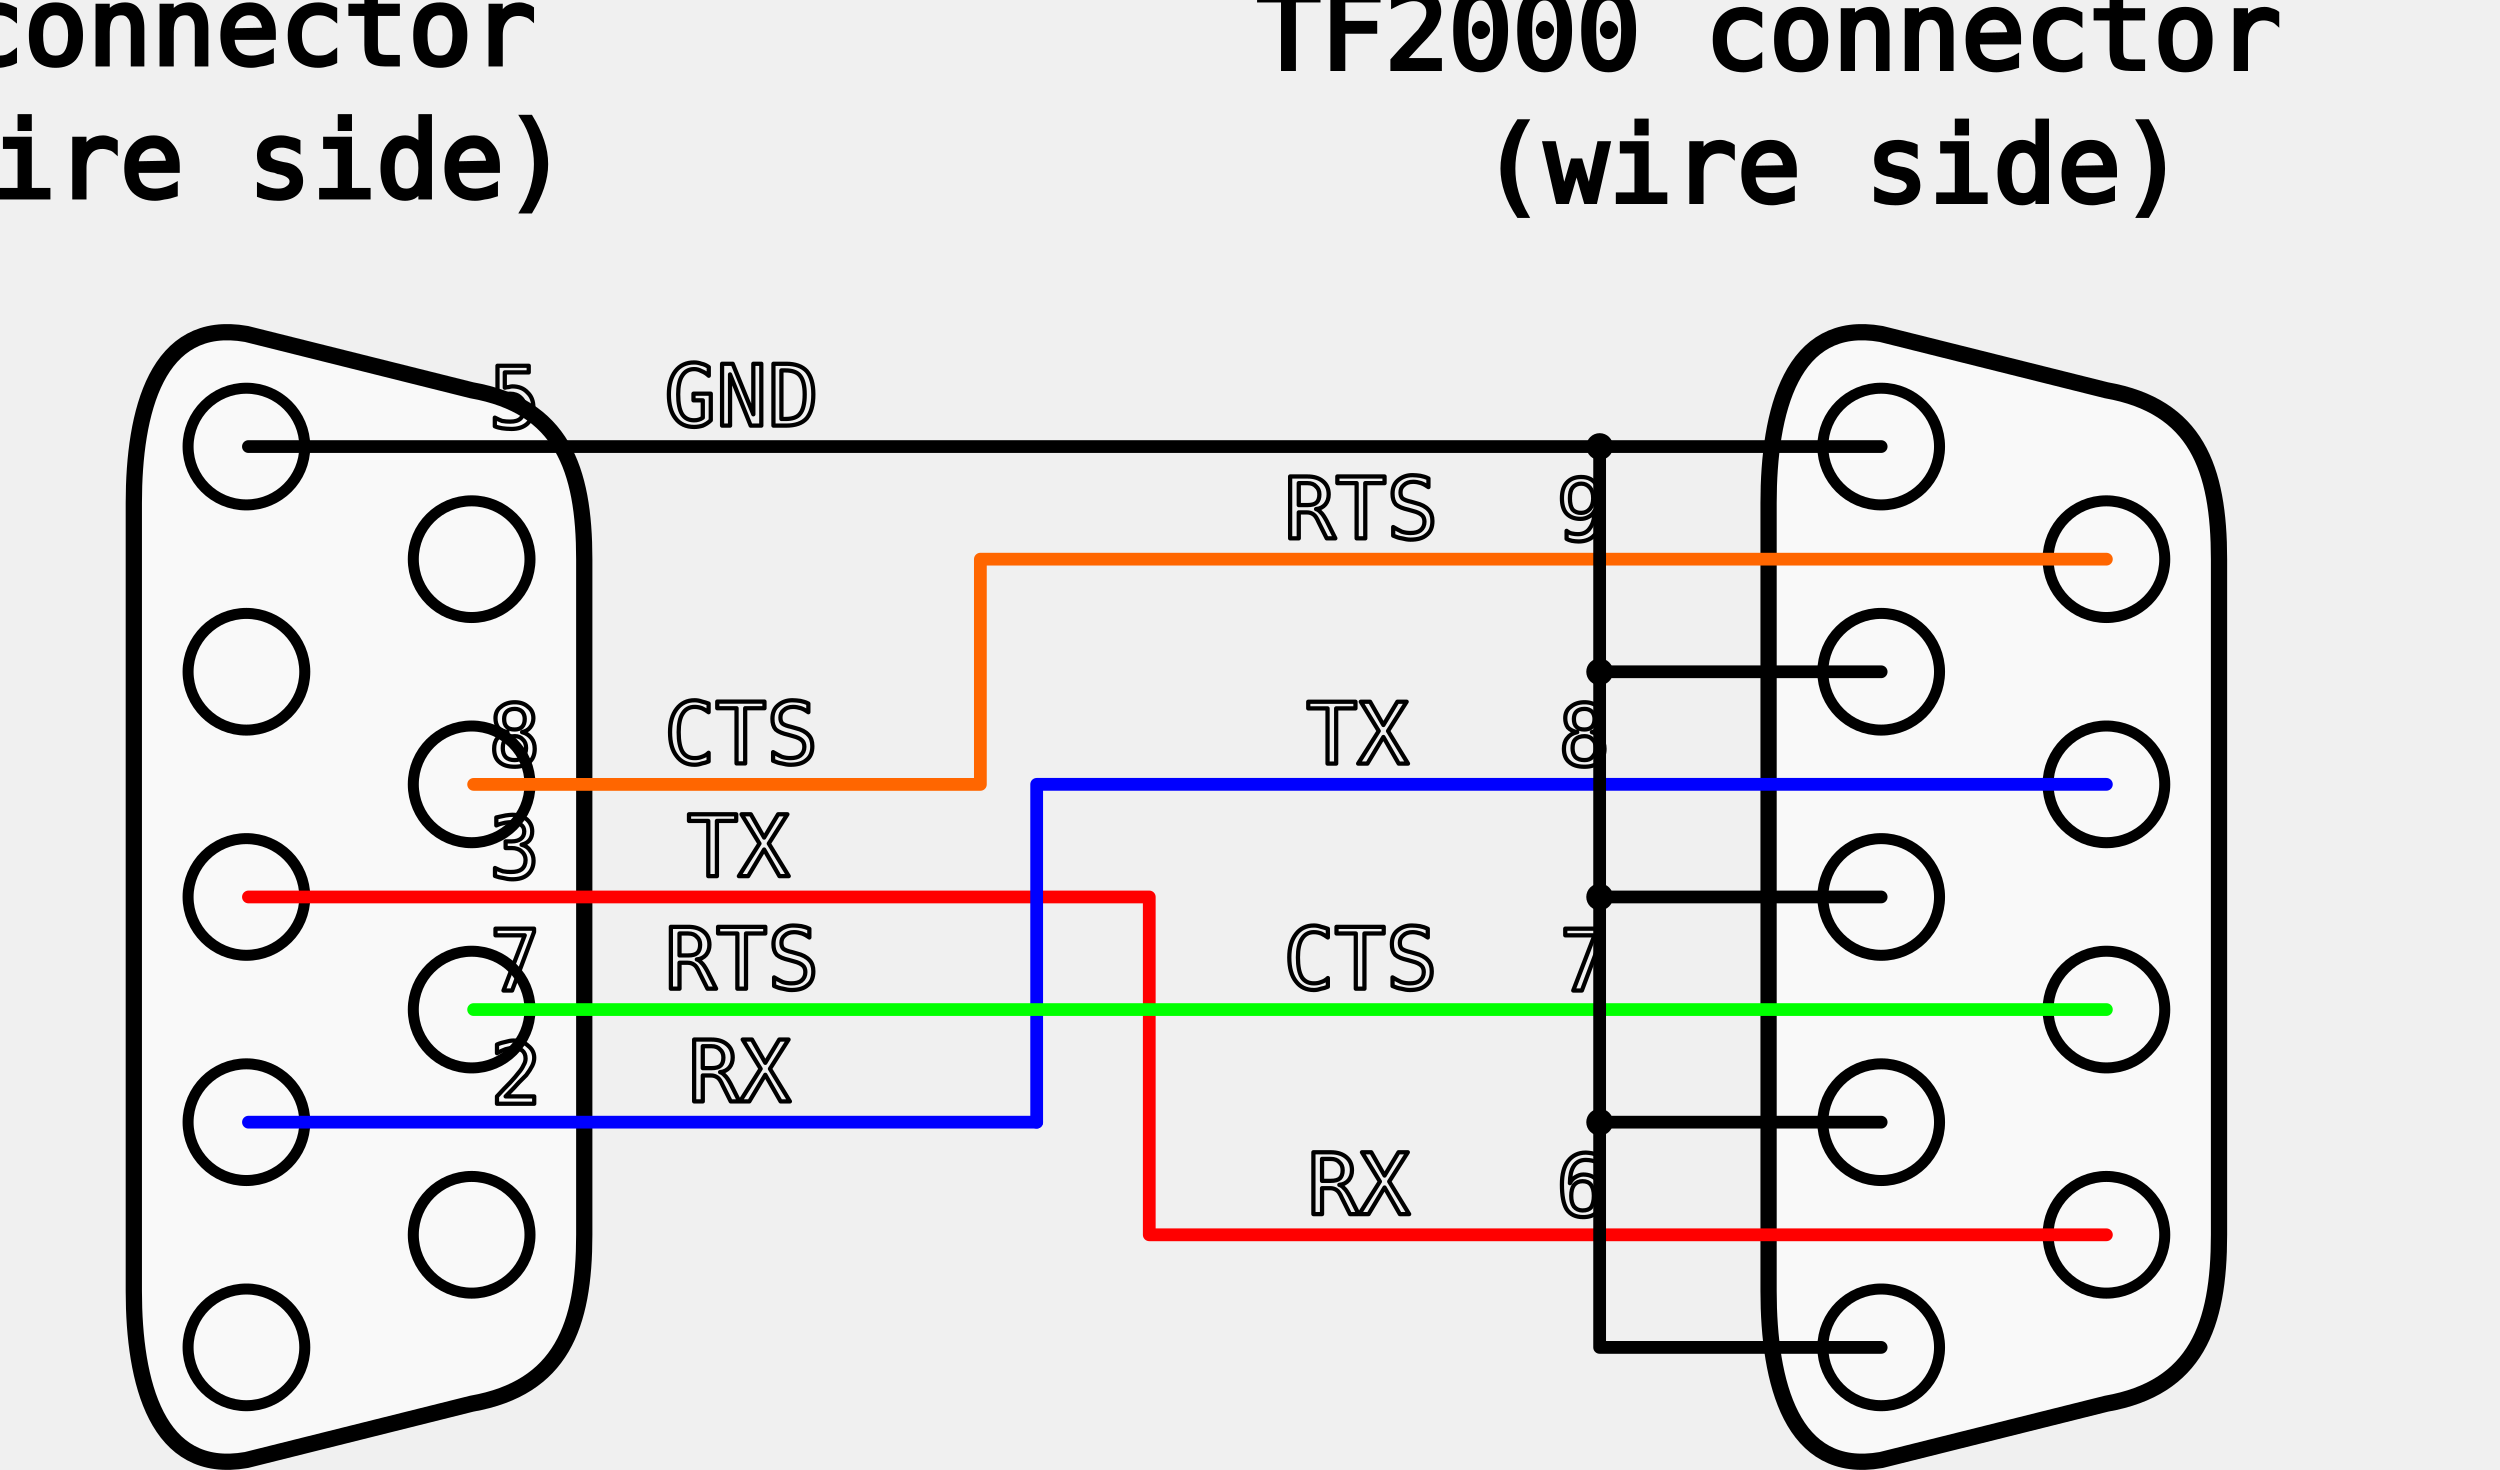
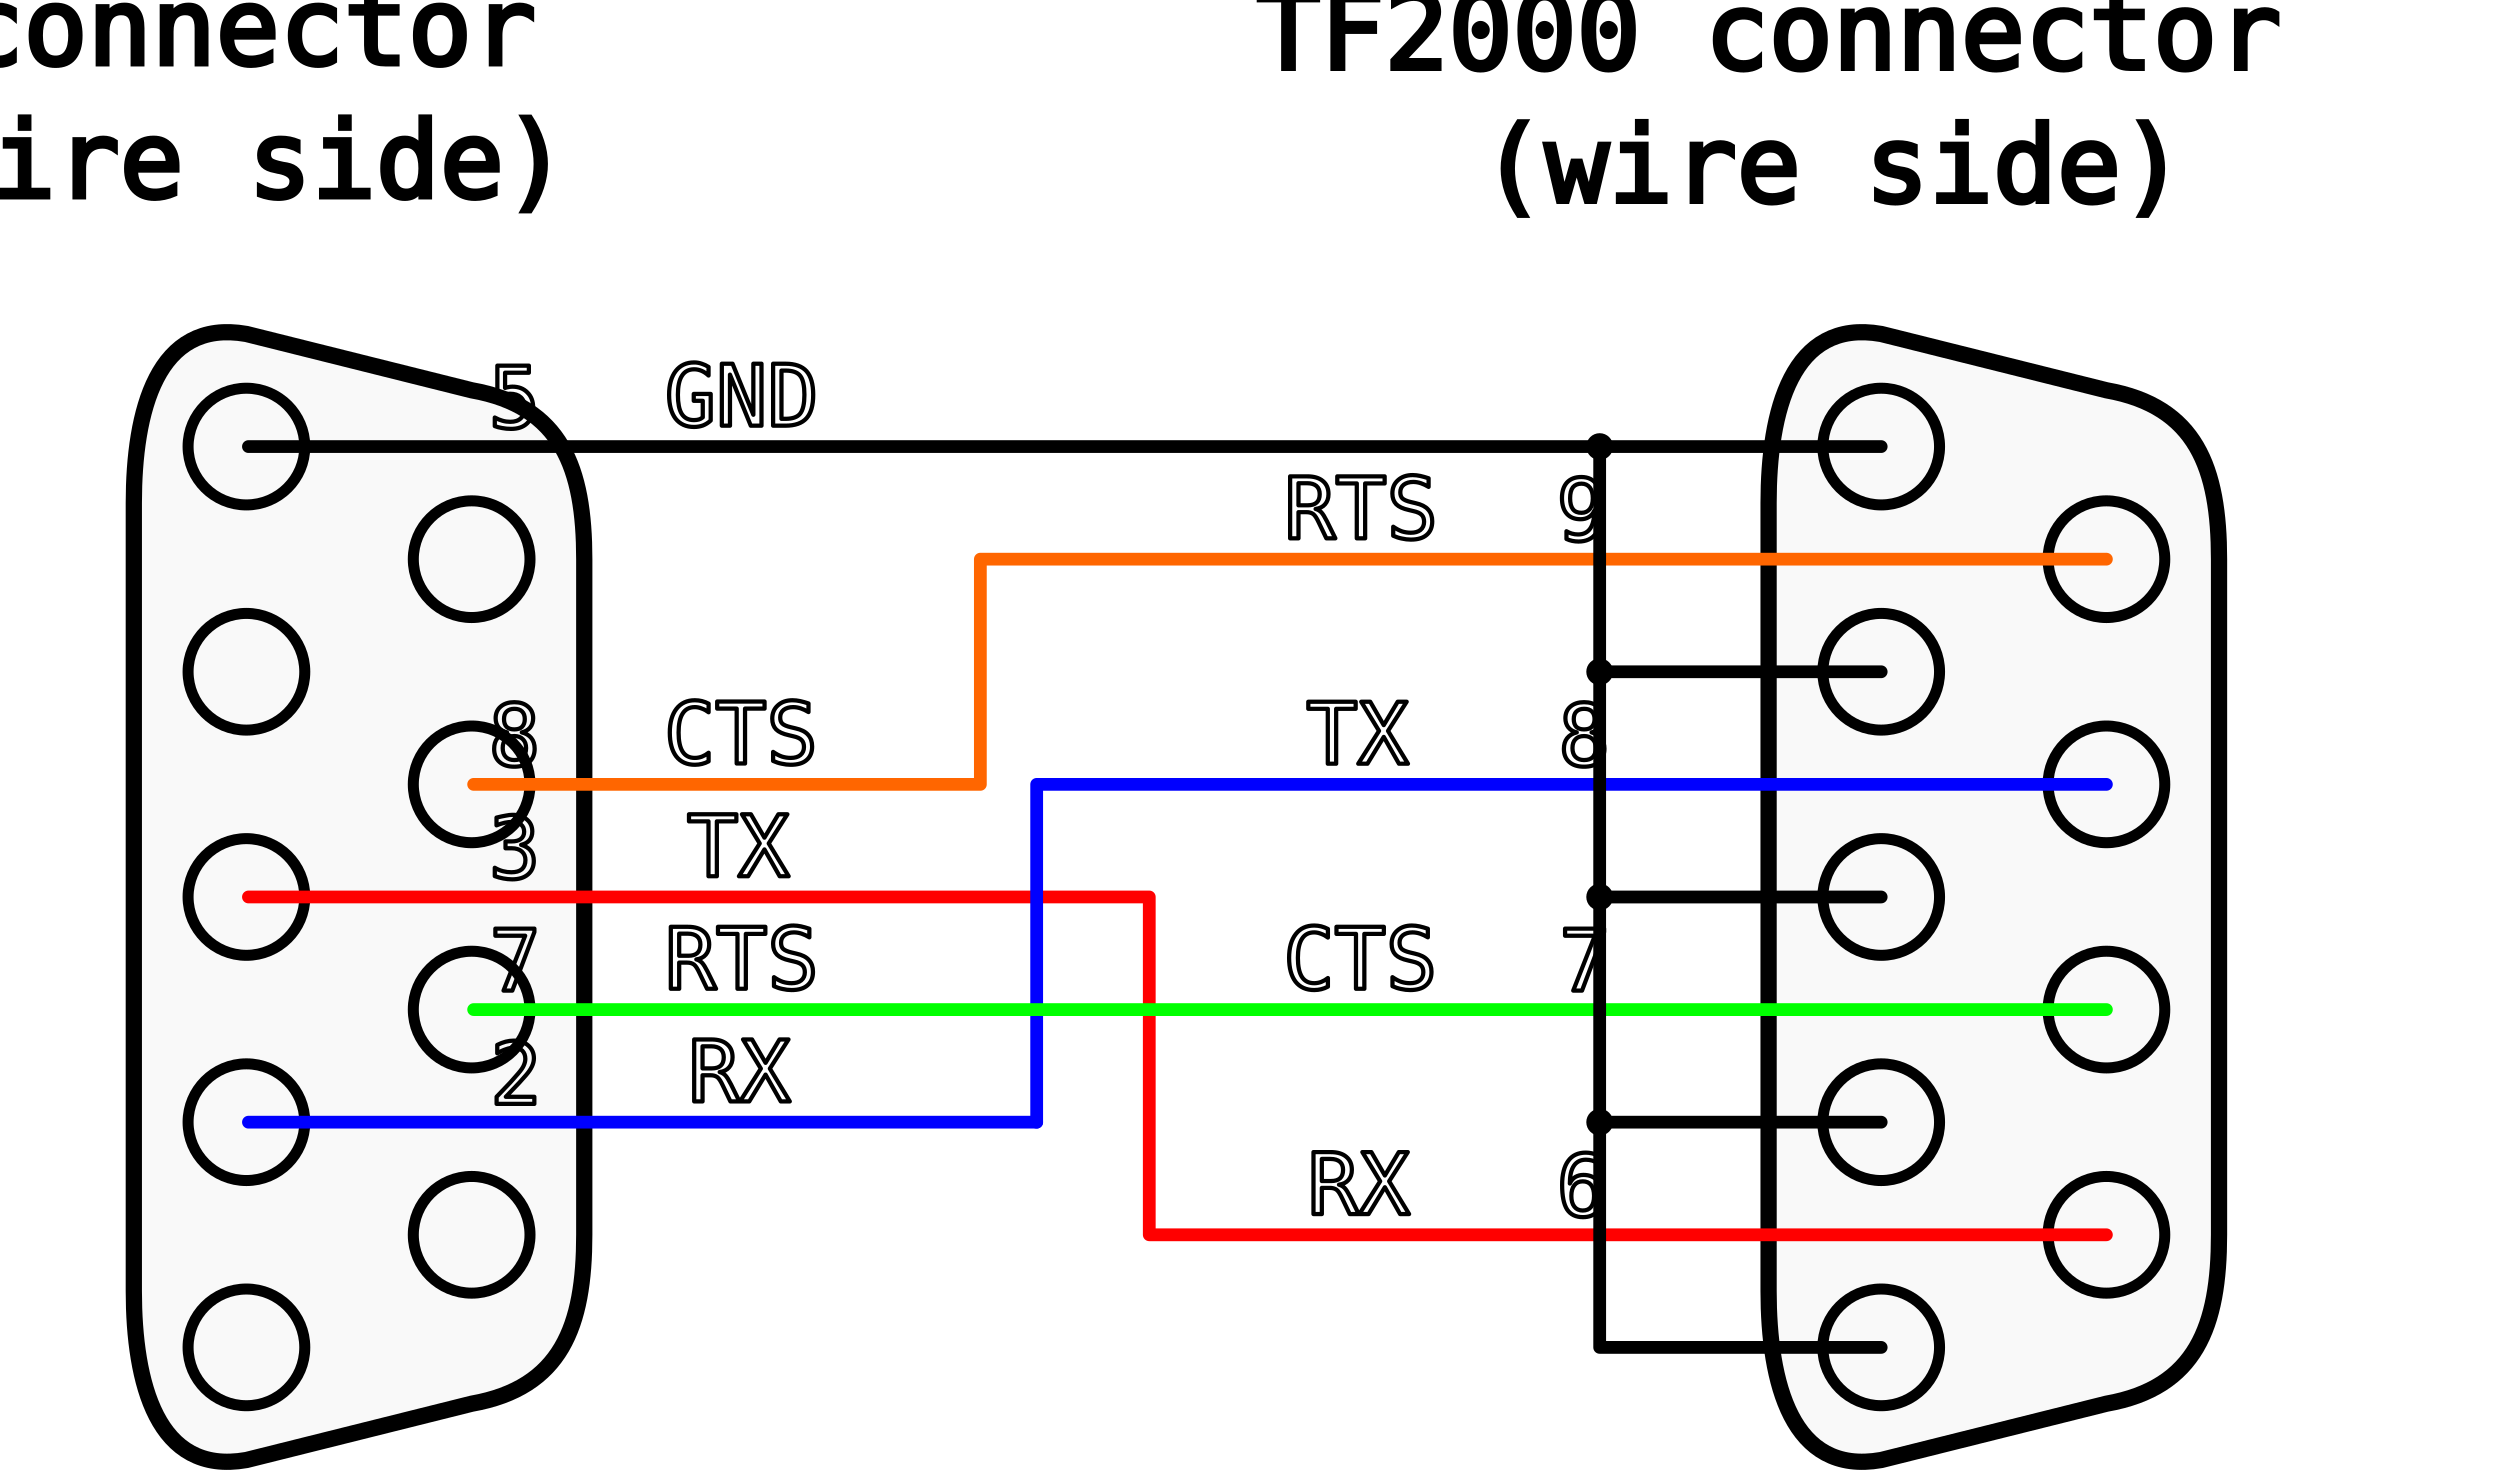
- <svg xmlns="http://www.w3.org/2000/svg" width="58.743mm" height="34.538mm" viewBox="0 0 58.743 34.538" version="1.1" id="svg5" xml:space="preserve">
+ <svg xmlns="http://www.w3.org/2000/svg" width="182.239mm" height="107.147mm" viewBox="0 0 182.239 107.147" version="1.1" id="svg5" xml:space="preserve">
  <defs id="defs2" />
-   <g id="layer1" transform="translate(-85.44345,-104.6008)">
-     <text xml:space="preserve" style="font-style:normal;font-variant:normal;font-weight:normal;font-stretch:normal;font-size:2.5px;font-family:'DejaVu Sans Mono';-inkscape-font-specification:'DejaVu Sans Mono';text-align:center;text-anchor:middle;fill:#000000;fill-opacity:1;stroke:#000000;stroke-width:0.1;stroke-dasharray:none" x="94.276" y="106.112" id="text2703">
-       <tspan id="tspan2701" x="94.276" y="106.112" style="stroke-width:0.1">PC connector</tspan>
-       <tspan x="94.276" y="109.237" id="tspan2705" style="stroke-width:0.1">(wire side)</tspan>
+   <rect style="fill:#ffffff;fill-opacity:1;stroke:#ffffff;stroke-width:0.1;stroke-linecap:round;stroke-linejoin:round;stroke-miterlimit:4;stroke-dasharray:none;stroke-opacity:1;paint-order:markers stroke fill" id="rect16693" width="182.239" height="107.147" x="0" y="0" />
+   <g id="layer1" transform="translate(-85.33832,-32.39202)">
+     <text xml:space="preserve" style="font-style:normal;font-variant:normal;font-weight:normal;font-stretch:normal;font-size:7.756px;font-family:'DejaVu Sans Mono';-inkscape-font-specification:'DejaVu Sans Mono';text-align:center;text-anchor:middle;fill:#000000;fill-opacity:1;stroke:#000000;stroke-width:0.31;stroke-dasharray:none" x="112.741" y="37.081" id="text2703">
+       <tspan id="tspan2701" x="112.741" y="37.081" style="stroke-width:0.31">PC connector</tspan>
+       <tspan x="112.741" y="46.776" id="tspan2705" style="stroke-width:0.31">(wire side)</tspan>
    </text>
-     <text xml:space="preserve" style="font-style:normal;font-variant:normal;font-weight:normal;font-stretch:normal;font-size:2.5px;font-family:'DejaVu Sans Mono';-inkscape-font-specification:'DejaVu Sans Mono';text-align:center;text-anchor:middle;fill:#000000;fill-opacity:1;stroke:#000000;stroke-width:0.1;stroke-dasharray:none" x="132.275" y="106.219" id="text2703-7">
-       <tspan id="tspan2701-7" x="132.275" y="106.219" style="stroke-width:0.1">TF2000 connector</tspan>
-       <tspan x="132.275" y="109.344" id="tspan2705-0" style="stroke-width:0.1">(wire side)</tspan>
+     <text xml:space="preserve" style="font-style:normal;font-variant:normal;font-weight:normal;font-stretch:normal;font-size:7.756px;font-family:'DejaVu Sans Mono';-inkscape-font-specification:'DejaVu Sans Mono';text-align:center;text-anchor:middle;fill:#000000;fill-opacity:1;stroke:#000000;stroke-width:0.31;stroke-dasharray:none" x="230.624" y="37.413" id="text2703-7">
+       <tspan id="tspan2701-7" x="230.624" y="37.413" style="stroke-width:0.31">TF2000 connector</tspan>
+       <tspan x="230.624" y="47.108" id="tspan2705-0" style="stroke-width:0.31">(wire side)</tspan>
    </text>
-     <g id="g10726">
+     <g id="g10726" transform="matrix(3.10233,0,0,3.10233,-179.7354,-292.114)">
      <path d="m 127,134.938 c 0,2.142 0.536,4.341 2.646,3.969 l 5.292,-1.323 c 2.11,-0.373 2.646,-1.826 2.646,-3.969 v -15.875 c 0,-2.142 -0.535,-3.595 -2.646,-3.969 l -5.292,-1.323 C 127.536,112.076 127,114.273 127,116.417 c 0,5.292 0,11.906 0,18.521 z" style="fill:#f9f9f9;stroke:#000000;stroke-width:0.382" id="path1072-2-0" />
      <g id="g6952">
        <circle style="fill:none;fill-opacity:1;stroke:#000000;stroke-width:0.259;stroke-linecap:round;stroke-linejoin:round;stroke-dasharray:none" id="path6079" cx="129.646" cy="115.094" r="1.371" />
        <circle style="fill:none;fill-opacity:1;stroke:#000000;stroke-width:0.259;stroke-linecap:round;stroke-linejoin:round;stroke-dasharray:none" id="path6079-5" cx="129.646" cy="120.385" r="1.371" />
        <circle style="fill:none;fill-opacity:1;stroke:#000000;stroke-width:0.259;stroke-linecap:round;stroke-linejoin:round;stroke-dasharray:none" id="path6079-2" cx="129.646" cy="125.677" r="1.371" />
        <circle style="fill:none;fill-opacity:1;stroke:#000000;stroke-width:0.259;stroke-linecap:round;stroke-linejoin:round;stroke-dasharray:none" id="path6079-5-7" cx="129.646" cy="130.969" r="1.371" />
        <circle style="fill:none;fill-opacity:1;stroke:#000000;stroke-width:0.259;stroke-linecap:round;stroke-linejoin:round;stroke-dasharray:none" id="path6079-7" cx="134.938" cy="117.74" r="1.371" />
        <circle style="fill:none;fill-opacity:1;stroke:#000000;stroke-width:0.259;stroke-linecap:round;stroke-linejoin:round;stroke-dasharray:none" id="path6079-5-6" cx="129.646" cy="136.26" r="1.371" />
        <circle style="fill:none;fill-opacity:1;stroke:#000000;stroke-width:0.259;stroke-linecap:round;stroke-linejoin:round;stroke-dasharray:none" id="path6079-9" cx="134.938" cy="123.031" r="1.371" />
        <circle style="fill:none;fill-opacity:1;stroke:#000000;stroke-width:0.259;stroke-linecap:round;stroke-linejoin:round;stroke-dasharray:none" id="path6079-5-0" cx="134.938" cy="128.323" r="1.371" />
        <circle style="fill:none;fill-opacity:1;stroke:#000000;stroke-width:0.259;stroke-linecap:round;stroke-linejoin:round;stroke-dasharray:none" id="path6079-20" cx="134.938" cy="133.615" r="1.371" />
      </g>
    </g>
-     <g id="g10726-8" transform="translate(-38.41217,-1.0172526e-5)">
+     <g id="g10726-8" transform="matrix(3.10233,0,0,3.10233,-298.9026,-292.1141)">
      <path d="m 127,134.938 c 0,2.142 0.536,4.341 2.646,3.969 l 5.292,-1.323 c 2.11,-0.373 2.646,-1.826 2.646,-3.969 v -15.875 c 0,-2.142 -0.535,-3.595 -2.646,-3.969 l -5.292,-1.323 C 127.536,112.076 127,114.273 127,116.417 c 0,5.292 0,11.906 0,18.521 z" style="fill:#f9f9f9;stroke:#000000;stroke-width:0.382" id="path1072-2-0-2" />
      <g id="g6952-5">
        <circle style="fill:none;fill-opacity:1;stroke:#000000;stroke-width:0.259;stroke-linecap:round;stroke-linejoin:round;stroke-dasharray:none" id="path6079-8" cx="129.646" cy="115.094" r="1.371" />
        <circle style="fill:none;fill-opacity:1;stroke:#000000;stroke-width:0.259;stroke-linecap:round;stroke-linejoin:round;stroke-dasharray:none" id="path6079-5-1" cx="129.646" cy="120.385" r="1.371" />
        <circle style="fill:none;fill-opacity:1;stroke:#000000;stroke-width:0.259;stroke-linecap:round;stroke-linejoin:round;stroke-dasharray:none" id="path6079-2-0" cx="129.646" cy="125.677" r="1.371" />
        <circle style="fill:none;fill-opacity:1;stroke:#000000;stroke-width:0.259;stroke-linecap:round;stroke-linejoin:round;stroke-dasharray:none" id="path6079-5-7-3" cx="129.646" cy="130.969" r="1.371" />
        <circle style="fill:none;fill-opacity:1;stroke:#000000;stroke-width:0.259;stroke-linecap:round;stroke-linejoin:round;stroke-dasharray:none" id="path6079-7-0" cx="134.938" cy="117.74" r="1.371" />
        <circle style="fill:none;fill-opacity:1;stroke:#000000;stroke-width:0.259;stroke-linecap:round;stroke-linejoin:round;stroke-dasharray:none" id="path6079-5-6-9" cx="129.646" cy="136.26" r="1.371" />
        <circle style="fill:none;fill-opacity:1;stroke:#000000;stroke-width:0.259;stroke-linecap:round;stroke-linejoin:round;stroke-dasharray:none" id="path6079-9-5" cx="134.938" cy="123.031" r="1.371" />
        <circle style="fill:none;fill-opacity:1;stroke:#000000;stroke-width:0.259;stroke-linecap:round;stroke-linejoin:round;stroke-dasharray:none" id="path6079-5-0-1" cx="134.938" cy="128.323" r="1.371" />
        <circle style="fill:none;fill-opacity:1;stroke:#000000;stroke-width:0.259;stroke-linecap:round;stroke-linejoin:round;stroke-dasharray:none" id="path6079-20-2" cx="134.938" cy="133.615" r="1.371" />
      </g>
    </g>
-     <path style="fill:none;fill-opacity:1;stroke:#ff0000;stroke-width:0.3;stroke-linecap:round;stroke-linejoin:round;stroke-miterlimit:4;stroke-dasharray:none;stroke-opacity:1;paint-order:markers stroke fill" d="m 134.938,133.615 h -22.49 v -2.646 -5.292 H 91.281" id="path10805" />
-     <text xml:space="preserve" style="font-style:normal;font-variant:normal;font-weight:normal;font-stretch:normal;font-size:2px;font-family:'DejaVu Sans Mono';-inkscape-font-specification:'DejaVu Sans Mono';text-align:center;text-anchor:middle;fill:none;fill-opacity:1;stroke:#000000;stroke-width:0.1;stroke-linecap:round;stroke-linejoin:round;stroke-miterlimit:4;stroke-dasharray:none;paint-order:markers stroke fill" x="100.546" y="125.232" id="text11535">
-       <tspan id="tspan11533" style="font-size:2px;stroke-width:0.1;stroke-dasharray:none" x="100.546" y="125.232">3</tspan>
+     <path style="fill:none;fill-opacity:1;stroke:#ff0000;stroke-width:0.931;stroke-linecap:round;stroke-linejoin:round;stroke-miterlimit:4;stroke-dasharray:none;stroke-opacity:1;paint-order:markers stroke fill" d="m 238.885,122.402 h -69.77 v -8.208 -16.417 h -65.666" id="path10805" />
+     <text xml:space="preserve" style="font-style:normal;font-variant:normal;font-weight:normal;font-stretch:normal;font-size:6.205px;font-family:'DejaVu Sans Mono';-inkscape-font-specification:'DejaVu Sans Mono';text-align:center;text-anchor:middle;fill:none;fill-opacity:1;stroke:#000000;stroke-width:0.31;stroke-linecap:round;stroke-linejoin:round;stroke-miterlimit:4;stroke-dasharray:none;paint-order:markers stroke fill" x="132.192" y="96.395" id="text11535">
+       <tspan id="tspan11533" style="font-size:6.205px;stroke-width:0.31;stroke-dasharray:none" x="132.192" y="96.395">3</tspan>
    </text>
-     <text xml:space="preserve" style="font-style:normal;font-variant:normal;font-weight:normal;font-stretch:normal;font-size:2px;font-family:'DejaVu Sans Mono';-inkscape-font-specification:'DejaVu Sans Mono';text-align:center;text-anchor:middle;fill:none;fill-opacity:1;stroke:#000000;stroke-width:0.1;stroke-linecap:round;stroke-linejoin:round;stroke-miterlimit:4;stroke-dasharray:none;paint-order:markers stroke fill" x="125.631" y="133.169" id="text11535-4">
-       <tspan id="tspan11533-7" style="font-size:2px;stroke-width:0.1;stroke-dasharray:none" x="125.631" y="133.169">6</tspan>
+     <text xml:space="preserve" style="font-style:normal;font-variant:normal;font-weight:normal;font-stretch:normal;font-size:6.205px;font-family:'DejaVu Sans Mono';-inkscape-font-specification:'DejaVu Sans Mono';text-align:center;text-anchor:middle;fill:none;fill-opacity:1;stroke:#000000;stroke-width:0.31;stroke-linecap:round;stroke-linejoin:round;stroke-miterlimit:4;stroke-dasharray:none;paint-order:markers stroke fill" x="210.012" y="121.02" id="text11535-4">
+       <tspan id="tspan11533-7" style="font-size:6.205px;stroke-width:0.31;stroke-dasharray:none" x="210.012" y="121.02">6</tspan>
    </text>
-     <text xml:space="preserve" style="font-style:normal;font-variant:normal;font-weight:normal;font-stretch:normal;font-size:2px;font-family:'DejaVu Sans Mono';-inkscape-font-specification:'DejaVu Sans Mono';text-align:center;text-anchor:middle;fill:none;fill-opacity:1;stroke:#000000;stroke-width:0.1;stroke-linecap:round;stroke-linejoin:round;stroke-miterlimit:4;stroke-dasharray:none;paint-order:markers stroke fill" x="125.695" y="127.876" id="text11535-4-2">
-       <tspan id="tspan11533-7-7" style="font-size:2px;stroke-width:0.1;stroke-dasharray:none" x="125.695" y="127.876">7</tspan>
+     <text xml:space="preserve" style="font-style:normal;font-variant:normal;font-weight:normal;font-stretch:normal;font-size:6.205px;font-family:'DejaVu Sans Mono';-inkscape-font-specification:'DejaVu Sans Mono';text-align:center;text-anchor:middle;fill:none;fill-opacity:1;stroke:#000000;stroke-width:0.31;stroke-linecap:round;stroke-linejoin:round;stroke-miterlimit:4;stroke-dasharray:none;paint-order:markers stroke fill" x="210.211" y="104.601" id="text11535-4-2">
+       <tspan id="tspan11533-7-7" style="font-size:6.205px;stroke-width:0.31;stroke-dasharray:none" x="210.211" y="104.601">7</tspan>
    </text>
-     <text xml:space="preserve" style="font-style:normal;font-variant:normal;font-weight:normal;font-stretch:normal;font-size:2px;font-family:'DejaVu Sans Mono';-inkscape-font-specification:'DejaVu Sans Mono';text-align:center;text-anchor:middle;fill:none;fill-opacity:1;stroke:#000000;stroke-width:0.1;stroke-linecap:round;stroke-linejoin:round;stroke-miterlimit:4;stroke-dasharray:none;paint-order:markers stroke fill" x="120.38" y="133.128" id="text12292">
-       <tspan id="tspan12290" style="font-size:2px;stroke-width:0.1" x="120.38" y="133.128">RX</tspan>
+     <text xml:space="preserve" style="font-style:normal;font-variant:normal;font-weight:normal;font-stretch:normal;font-size:6.205px;font-family:'DejaVu Sans Mono';-inkscape-font-specification:'DejaVu Sans Mono';text-align:center;text-anchor:middle;fill:none;fill-opacity:1;stroke:#000000;stroke-width:0.31;stroke-linecap:round;stroke-linejoin:round;stroke-miterlimit:4;stroke-dasharray:none;paint-order:markers stroke fill" x="193.723" y="120.891" id="text12292">
+       <tspan id="tspan12290" style="font-size:6.205px;stroke-width:0.31" x="193.723" y="120.891">RX</tspan>
    </text>
-     <text xml:space="preserve" style="font-style:normal;font-variant:normal;font-weight:normal;font-stretch:normal;font-size:2px;font-family:'DejaVu Sans Mono';-inkscape-font-specification:'DejaVu Sans Mono';text-align:center;text-anchor:middle;fill:none;fill-opacity:1;stroke:#000000;stroke-width:0.1;stroke-linecap:round;stroke-linejoin:round;stroke-miterlimit:4;stroke-dasharray:none;paint-order:markers stroke fill" x="125.677" y="122.586" id="text11535-4-8">
-       <tspan id="tspan11533-7-9" style="font-size:2px;stroke-width:0.1;stroke-dasharray:none" x="125.677" y="122.586">8</tspan>
+     <text xml:space="preserve" style="font-style:normal;font-variant:normal;font-weight:normal;font-stretch:normal;font-size:6.205px;font-family:'DejaVu Sans Mono';-inkscape-font-specification:'DejaVu Sans Mono';text-align:center;text-anchor:middle;fill:none;fill-opacity:1;stroke:#000000;stroke-width:0.31;stroke-linecap:round;stroke-linejoin:round;stroke-miterlimit:4;stroke-dasharray:none;paint-order:markers stroke fill" x="210.155" y="88.187" id="text11535-4-8">
+       <tspan id="tspan11533-7-9" style="font-size:6.205px;stroke-width:0.31;stroke-dasharray:none" x="210.155" y="88.187">8</tspan>
    </text>
-     <text xml:space="preserve" style="font-style:normal;font-variant:normal;font-weight:normal;font-stretch:normal;font-size:2px;font-family:'DejaVu Sans Mono';-inkscape-font-specification:'DejaVu Sans Mono';text-align:center;text-anchor:middle;fill:none;fill-opacity:1;stroke:#000000;stroke-width:0.1;stroke-linecap:round;stroke-linejoin:round;stroke-miterlimit:4;stroke-dasharray:none;paint-order:markers stroke fill" x="120.353" y="122.544" id="text12292-6">
-       <tspan id="tspan12290-7" style="font-size:2px;stroke-width:0.1" x="120.353" y="122.544">TX</tspan>
+     <text xml:space="preserve" style="font-style:normal;font-variant:normal;font-weight:normal;font-stretch:normal;font-size:6.205px;font-family:'DejaVu Sans Mono';-inkscape-font-specification:'DejaVu Sans Mono';text-align:center;text-anchor:middle;fill:none;fill-opacity:1;stroke:#000000;stroke-width:0.31;stroke-linecap:round;stroke-linejoin:round;stroke-miterlimit:4;stroke-dasharray:none;paint-order:markers stroke fill" x="193.64" y="88.059" id="text12292-6">
+       <tspan id="tspan12290-7" style="font-size:6.205px;stroke-width:0.31" x="193.64" y="88.059">TX</tspan>
    </text>
-     <text xml:space="preserve" style="font-style:normal;font-variant:normal;font-weight:normal;font-stretch:normal;font-size:2px;font-family:'DejaVu Sans Mono';-inkscape-font-specification:'DejaVu Sans Mono';text-align:center;text-anchor:middle;fill:none;fill-opacity:1;stroke:#000000;stroke-width:0.1;stroke-linecap:round;stroke-linejoin:round;stroke-miterlimit:4;stroke-dasharray:none;paint-order:markers stroke fill" x="120.414" y="127.833" id="text12292-6-0">
-       <tspan id="tspan12290-7-8" style="font-size:2px;stroke-width:0.1" x="120.414" y="127.833">CTS</tspan>
+     <text xml:space="preserve" style="font-style:normal;font-variant:normal;font-weight:normal;font-stretch:normal;font-size:6.205px;font-family:'DejaVu Sans Mono';-inkscape-font-specification:'DejaVu Sans Mono';text-align:center;text-anchor:middle;fill:none;fill-opacity:1;stroke:#000000;stroke-width:0.31;stroke-linecap:round;stroke-linejoin:round;stroke-miterlimit:4;stroke-dasharray:none;paint-order:markers stroke fill" x="193.828" y="104.466" id="text12292-6-0">
+       <tspan id="tspan12290-7-8" style="font-size:6.205px;stroke-width:0.31" x="193.828" y="104.466">CTS</tspan>
    </text>
-     <text xml:space="preserve" style="font-style:normal;font-variant:normal;font-weight:normal;font-stretch:normal;font-size:2px;font-family:'DejaVu Sans Mono';-inkscape-font-specification:'DejaVu Sans Mono';text-align:center;text-anchor:middle;fill:none;fill-opacity:1;stroke:#000000;stroke-width:0.1;stroke-linecap:round;stroke-linejoin:round;stroke-miterlimit:4;stroke-dasharray:none;paint-order:markers stroke fill" x="120.433" y="117.25" id="text12292-6-78">
-       <tspan id="tspan12290-7-1" style="font-size:2px;stroke-width:0.1" x="120.433" y="117.25">RTS</tspan>
+     <text xml:space="preserve" style="font-style:normal;font-variant:normal;font-weight:normal;font-stretch:normal;font-size:6.205px;font-family:'DejaVu Sans Mono';-inkscape-font-specification:'DejaVu Sans Mono';text-align:center;text-anchor:middle;fill:none;fill-opacity:1;stroke:#000000;stroke-width:0.31;stroke-linecap:round;stroke-linejoin:round;stroke-miterlimit:4;stroke-dasharray:none;paint-order:markers stroke fill" x="193.887" y="71.633" id="text12292-6-78">
+       <tspan id="tspan12290-7-1" style="font-size:6.205px;stroke-width:0.31" x="193.887" y="71.633">RTS</tspan>
    </text>
-     <text xml:space="preserve" style="font-style:normal;font-variant:normal;font-weight:normal;font-stretch:normal;font-size:2px;font-family:'DejaVu Sans Mono';-inkscape-font-specification:'DejaVu Sans Mono';text-align:center;text-anchor:middle;fill:none;fill-opacity:1;stroke:#000000;stroke-width:0.1;stroke-linecap:round;stroke-linejoin:round;stroke-miterlimit:4;stroke-dasharray:none;paint-order:markers stroke fill" x="105.881" y="127.833" id="text12292-6-78-2">
-       <tspan id="tspan12290-7-1-4" style="font-size:2px;stroke-width:0.1" x="105.881" y="127.833">RTS</tspan>
+     <text xml:space="preserve" style="font-style:normal;font-variant:normal;font-weight:normal;font-stretch:normal;font-size:6.205px;font-family:'DejaVu Sans Mono';-inkscape-font-specification:'DejaVu Sans Mono';text-align:center;text-anchor:middle;fill:none;fill-opacity:1;stroke:#000000;stroke-width:0.31;stroke-linecap:round;stroke-linejoin:round;stroke-miterlimit:4;stroke-dasharray:none;paint-order:markers stroke fill" x="148.741" y="104.466" id="text12292-6-78-2">
+       <tspan id="tspan12290-7-1-4" style="font-size:6.205px;stroke-width:0.31" x="148.741" y="104.466">RTS</tspan>
    </text>
-     <text xml:space="preserve" style="font-style:normal;font-variant:normal;font-weight:normal;font-stretch:normal;font-size:2px;font-family:'DejaVu Sans Mono';-inkscape-font-specification:'DejaVu Sans Mono';text-align:center;text-anchor:middle;fill:none;fill-opacity:1;stroke:#000000;stroke-width:0.1;stroke-linecap:round;stroke-linejoin:round;stroke-miterlimit:4;stroke-dasharray:none;paint-order:markers stroke fill" x="125.632" y="117.294" id="text11535-4-5">
-       <tspan id="tspan11533-7-74" style="font-size:2px;stroke-width:0.1;stroke-dasharray:none" x="125.632" y="117.294">9</tspan>
+     <text xml:space="preserve" style="font-style:normal;font-variant:normal;font-weight:normal;font-stretch:normal;font-size:6.205px;font-family:'DejaVu Sans Mono';-inkscape-font-specification:'DejaVu Sans Mono';text-align:center;text-anchor:middle;fill:none;fill-opacity:1;stroke:#000000;stroke-width:0.31;stroke-linecap:round;stroke-linejoin:round;stroke-miterlimit:4;stroke-dasharray:none;paint-order:markers stroke fill" x="210.015" y="71.771" id="text11535-4-5">
+       <tspan id="tspan11533-7-74" style="font-size:6.205px;stroke-width:0.31;stroke-dasharray:none" x="210.015" y="71.771">9</tspan>
    </text>
-     <text xml:space="preserve" style="font-style:normal;font-variant:normal;font-weight:normal;font-stretch:normal;font-size:2px;font-family:'DejaVu Sans Mono';-inkscape-font-specification:'DejaVu Sans Mono';text-align:center;text-anchor:middle;fill:none;fill-opacity:1;stroke:#000000;stroke-width:0.1;stroke-linecap:round;stroke-linejoin:round;stroke-miterlimit:4;stroke-dasharray:none;paint-order:markers stroke fill" x="105.801" y="125.19" id="text12292-6-7">
-       <tspan id="tspan12290-7-6" style="font-size:2px;stroke-width:0.1" x="105.801" y="125.19">TX</tspan>
+     <text xml:space="preserve" style="font-style:normal;font-variant:normal;font-weight:normal;font-stretch:normal;font-size:6.205px;font-family:'DejaVu Sans Mono';-inkscape-font-specification:'DejaVu Sans Mono';text-align:center;text-anchor:middle;fill:none;fill-opacity:1;stroke:#000000;stroke-width:0.31;stroke-linecap:round;stroke-linejoin:round;stroke-miterlimit:4;stroke-dasharray:none;paint-order:markers stroke fill" x="148.495" y="96.267" id="text12292-6-7">
+       <tspan id="tspan12290-7-6" style="font-size:6.205px;stroke-width:0.31" x="148.495" y="96.267">TX</tspan>
    </text>
-     <text xml:space="preserve" style="font-style:normal;font-variant:normal;font-weight:normal;font-stretch:normal;font-size:2px;font-family:'DejaVu Sans Mono';-inkscape-font-specification:'DejaVu Sans Mono';text-align:center;text-anchor:middle;fill:none;fill-opacity:1;stroke:#000000;stroke-width:0.1;stroke-linecap:round;stroke-linejoin:round;stroke-miterlimit:4;stroke-dasharray:none;paint-order:markers stroke fill" x="100.578" y="130.538" id="text11535-7">
-       <tspan id="tspan11533-0" style="font-size:2px;stroke-width:0.1;stroke-dasharray:none" x="100.578" y="130.538">2</tspan>
+     <text xml:space="preserve" style="font-style:normal;font-variant:normal;font-weight:normal;font-stretch:normal;font-size:6.205px;font-family:'DejaVu Sans Mono';-inkscape-font-specification:'DejaVu Sans Mono';text-align:center;text-anchor:middle;fill:none;fill-opacity:1;stroke:#000000;stroke-width:0.31;stroke-linecap:round;stroke-linejoin:round;stroke-miterlimit:4;stroke-dasharray:none;paint-order:markers stroke fill" x="132.292" y="112.857" id="text11535-7">
+       <tspan id="tspan11533-0" style="font-size:6.205px;stroke-width:0.31;stroke-dasharray:none" x="132.292" y="112.857">2</tspan>
    </text>
-     <text xml:space="preserve" style="font-style:normal;font-variant:normal;font-weight:normal;font-stretch:normal;font-size:2px;font-family:'DejaVu Sans Mono';-inkscape-font-specification:'DejaVu Sans Mono';text-align:center;text-anchor:middle;fill:none;fill-opacity:1;stroke:#000000;stroke-width:0.1;stroke-linecap:round;stroke-linejoin:round;stroke-miterlimit:4;stroke-dasharray:none;paint-order:markers stroke fill" x="105.828" y="130.482" id="text12292-6-7-4">
-       <tspan id="tspan12290-7-6-2" style="font-size:2px;stroke-width:0.1" x="105.828" y="130.482">RX</tspan>
+     <text xml:space="preserve" style="font-style:normal;font-variant:normal;font-weight:normal;font-stretch:normal;font-size:6.205px;font-family:'DejaVu Sans Mono';-inkscape-font-specification:'DejaVu Sans Mono';text-align:center;text-anchor:middle;fill:none;fill-opacity:1;stroke:#000000;stroke-width:0.31;stroke-linecap:round;stroke-linejoin:round;stroke-miterlimit:4;stroke-dasharray:none;paint-order:markers stroke fill" x="148.578" y="112.683" id="text12292-6-7-4">
+       <tspan id="tspan12290-7-6-2" style="font-size:6.205px;stroke-width:0.31" x="148.578" y="112.683">RX</tspan>
    </text>
-     <text xml:space="preserve" style="font-style:normal;font-variant:normal;font-weight:normal;font-stretch:normal;font-size:2px;font-family:'DejaVu Sans Mono';-inkscape-font-specification:'DejaVu Sans Mono';text-align:center;text-anchor:middle;fill:none;fill-opacity:1;stroke:#000000;stroke-width:0.1;stroke-linecap:round;stroke-linejoin:round;stroke-miterlimit:4;stroke-dasharray:none;paint-order:markers stroke fill" x="100.541" y="122.586" id="text11535-2">
-       <tspan id="tspan11533-72" style="font-size:2px;stroke-width:0.1;stroke-dasharray:none" x="100.541" y="122.586">8</tspan>
+     <text xml:space="preserve" style="font-style:normal;font-variant:normal;font-weight:normal;font-stretch:normal;font-size:6.205px;font-family:'DejaVu Sans Mono';-inkscape-font-specification:'DejaVu Sans Mono';text-align:center;text-anchor:middle;fill:none;fill-opacity:1;stroke:#000000;stroke-width:0.31;stroke-linecap:round;stroke-linejoin:round;stroke-miterlimit:4;stroke-dasharray:none;paint-order:markers stroke fill" x="132.176" y="88.187" id="text11535-2">
+       <tspan id="tspan11533-72" style="font-size:6.205px;stroke-width:0.31;stroke-dasharray:none" x="132.176" y="88.187">8</tspan>
    </text>
-     <text xml:space="preserve" style="font-style:normal;font-variant:normal;font-weight:normal;font-stretch:normal;font-size:2px;font-family:'DejaVu Sans Mono';-inkscape-font-specification:'DejaVu Sans Mono';text-align:center;text-anchor:middle;fill:none;fill-opacity:1;stroke:#000000;stroke-width:0.1;stroke-linecap:round;stroke-linejoin:round;stroke-miterlimit:4;stroke-dasharray:none;paint-order:markers stroke fill" x="100.559" y="127.876" id="text11535-0">
-       <tspan id="tspan11533-9" style="font-size:2px;stroke-width:0.1;stroke-dasharray:none" x="100.559" y="127.876">7</tspan>
+     <text xml:space="preserve" style="font-style:normal;font-variant:normal;font-weight:normal;font-stretch:normal;font-size:6.205px;font-family:'DejaVu Sans Mono';-inkscape-font-specification:'DejaVu Sans Mono';text-align:center;text-anchor:middle;fill:none;fill-opacity:1;stroke:#000000;stroke-width:0.31;stroke-linecap:round;stroke-linejoin:round;stroke-miterlimit:4;stroke-dasharray:none;paint-order:markers stroke fill" x="132.232" y="104.601" id="text11535-0">
+       <tspan id="tspan11533-9" style="font-size:6.205px;stroke-width:0.31;stroke-dasharray:none" x="132.232" y="104.601">7</tspan>
    </text>
-     <text xml:space="preserve" style="font-style:normal;font-variant:normal;font-weight:normal;font-stretch:normal;font-size:2px;font-family:'DejaVu Sans Mono';-inkscape-font-specification:'DejaVu Sans Mono';text-align:center;text-anchor:middle;fill:none;fill-opacity:1;stroke:#000000;stroke-width:0.1;stroke-linecap:round;stroke-linejoin:round;stroke-miterlimit:4;stroke-dasharray:none;paint-order:markers stroke fill" x="105.862" y="122.541" id="text12292-6-0-6">
-       <tspan id="tspan12290-7-8-6" style="font-size:2px;stroke-width:0.1" x="105.862" y="122.541">CTS</tspan>
+     <text xml:space="preserve" style="font-style:normal;font-variant:normal;font-weight:normal;font-stretch:normal;font-size:6.205px;font-family:'DejaVu Sans Mono';-inkscape-font-specification:'DejaVu Sans Mono';text-align:center;text-anchor:middle;fill:none;fill-opacity:1;stroke:#000000;stroke-width:0.31;stroke-linecap:round;stroke-linejoin:round;stroke-miterlimit:4;stroke-dasharray:none;paint-order:markers stroke fill" x="148.682" y="88.049" id="text12292-6-0-6">
+       <tspan id="tspan12290-7-8-6" style="font-size:6.205px;stroke-width:0.31" x="148.682" y="88.049">CTS</tspan>
    </text>
-     <text xml:space="preserve" style="font-style:normal;font-variant:normal;font-weight:normal;font-stretch:normal;font-size:2px;font-family:'DejaVu Sans Mono';-inkscape-font-specification:'DejaVu Sans Mono';text-align:center;text-anchor:middle;fill:none;fill-opacity:1;stroke:#000000;stroke-width:0.1;stroke-linecap:round;stroke-linejoin:round;stroke-miterlimit:4;stroke-dasharray:none;paint-order:markers stroke fill" x="105.881" y="114.604" id="text12292-6-78-4">
-       <tspan style="font-size:2px;stroke-width:0.1" x="105.881" y="114.604" id="tspan14570">GND</tspan>
+     <text xml:space="preserve" style="font-style:normal;font-variant:normal;font-weight:normal;font-stretch:normal;font-size:6.205px;font-family:'DejaVu Sans Mono';-inkscape-font-specification:'DejaVu Sans Mono';text-align:center;text-anchor:middle;fill:none;fill-opacity:1;stroke:#000000;stroke-width:0.31;stroke-linecap:round;stroke-linejoin:round;stroke-miterlimit:4;stroke-dasharray:none;paint-order:markers stroke fill" x="148.741" y="63.425" id="text12292-6-78-4">
+       <tspan style="font-size:6.205px;stroke-width:0.31" x="148.741" y="63.425" id="tspan14570">GND</tspan>
    </text>
-     <text xml:space="preserve" style="font-style:normal;font-variant:normal;font-weight:normal;font-stretch:normal;font-size:2px;font-family:'DejaVu Sans Mono';-inkscape-font-specification:'DejaVu Sans Mono';text-align:center;text-anchor:middle;fill:none;fill-opacity:1;stroke:#000000;stroke-width:0.1;stroke-linecap:round;stroke-linejoin:round;stroke-miterlimit:4;stroke-dasharray:none;paint-order:markers stroke fill" x="100.541" y="114.648" id="text11535-2-6">
-       <tspan id="tspan11533-72-1" style="font-size:2px;stroke-width:0.1;stroke-dasharray:none" x="100.541" y="114.648">5</tspan>
+     <text xml:space="preserve" style="font-style:normal;font-variant:normal;font-weight:normal;font-stretch:normal;font-size:6.205px;font-family:'DejaVu Sans Mono';-inkscape-font-specification:'DejaVu Sans Mono';text-align:center;text-anchor:middle;fill:none;fill-opacity:1;stroke:#000000;stroke-width:0.31;stroke-linecap:round;stroke-linejoin:round;stroke-miterlimit:4;stroke-dasharray:none;paint-order:markers stroke fill" x="132.176" y="63.563" id="text11535-2-6">
+       <tspan id="tspan11533-72-1" style="font-size:6.205px;stroke-width:0.31;stroke-dasharray:none" x="132.176" y="63.563">5</tspan>
    </text>
  </g>
-   <path d="m 49.494,18.43 h -25.135 m 0,0 v 7.938" style="fill:none;fill-opacity:1;stroke:#0000ff;stroke-width:0.3;stroke-linecap:round;stroke-linejoin:round;stroke-miterlimit:4;stroke-dasharray:none;stroke-opacity:1;paint-order:markers stroke fill" id="path13813-3" />
-   <path d="M 49.494,23.722 H 11.129" style="fill:none;fill-opacity:1;stroke:#00ff00;stroke-width:0.3;stroke-linecap:round;stroke-linejoin:round;stroke-miterlimit:4;stroke-dasharray:none;stroke-opacity:1;paint-order:markers stroke fill" id="path13813-3-6" />
-   <path d="m 49.494,13.139 h -26.458 v 5.292 H 11.129" style="fill:none;fill-opacity:1;stroke:#ff6600;stroke-width:0.3;stroke-linecap:round;stroke-linejoin:round;stroke-miterlimit:4;stroke-dasharray:none;paint-order:markers stroke fill" id="path13813-3-5" />
-   <path d="M 24.359,26.368 H 5.838" style="fill:none;fill-opacity:1;stroke:#0000ff;stroke-width:0.3;stroke-linecap:round;stroke-linejoin:round;stroke-miterlimit:4;stroke-dasharray:none;stroke-opacity:1;paint-order:markers stroke fill" id="path13813-3-5-7" />
-   <path d="m 44.202,10.493 h -6.615 m -31.75,0 h 31.75 v 15.875" style="fill:none;fill-opacity:1;stroke:#000000;stroke-width:0.3;stroke-linecap:round;stroke-linejoin:round;stroke-miterlimit:4;stroke-dasharray:none;paint-order:markers stroke fill" id="path13813-3-5-0" />
-   <path d="m 44.202,15.785 h -6.615" style="fill:none;fill-opacity:1;stroke:#000000;stroke-width:0.3;stroke-linecap:round;stroke-linejoin:round;stroke-miterlimit:4;stroke-dasharray:none;paint-order:markers stroke fill" id="path13813-3-5-9" />
-   <path d="m 44.202,21.076 h -6.615" style="fill:none;fill-opacity:1;stroke:#000000;stroke-width:0.3;stroke-linecap:round;stroke-linejoin:round;stroke-miterlimit:4;stroke-dasharray:none;paint-order:markers stroke fill" id="path13813-3-5-01" />
-   <path d="m 44.202,26.368 h -6.615 m 6.615,5.292 h -6.615 v -5.292" style="fill:none;fill-opacity:1;stroke:#000000;stroke-width:0.3;stroke-linecap:round;stroke-linejoin:round;stroke-miterlimit:4;stroke-dasharray:none;paint-order:markers stroke fill" id="path13813-3-5-1" />
-   <circle style="fill:#000000;fill-opacity:1;stroke:#000000;stroke-width:0.1;stroke-linecap:round;stroke-linejoin:round;stroke-miterlimit:4;stroke-dasharray:none;stroke-opacity:1;paint-order:markers stroke fill" id="path15432" cx="37.588" cy="10.493" r="0.265" />
-   <circle style="fill:#000000;fill-opacity:1;stroke:#000000;stroke-width:0.1;stroke-linecap:round;stroke-linejoin:round;stroke-miterlimit:4;stroke-dasharray:none;stroke-opacity:1;paint-order:markers stroke fill" id="path15432-7" cx="37.588" cy="15.785" r="0.265" />
-   <circle style="fill:#000000;fill-opacity:1;stroke:#000000;stroke-width:0.1;stroke-linecap:round;stroke-linejoin:round;stroke-miterlimit:4;stroke-dasharray:none;stroke-opacity:1;paint-order:markers stroke fill" id="path15432-0" cx="37.588" cy="21.076" r="0.265" />
-   <circle style="fill:#000000;fill-opacity:1;stroke:#000000;stroke-width:0.1;stroke-linecap:round;stroke-linejoin:round;stroke-miterlimit:4;stroke-dasharray:none;stroke-opacity:1;paint-order:markers stroke fill" id="path15432-6" cx="37.588" cy="26.368" r="0.265" />
+   <path d="M 153.547,57.177 H 75.569 m 0,0 v 24.625" style="fill:none;fill-opacity:1;stroke:#0000ff;stroke-width:0.931;stroke-linecap:round;stroke-linejoin:round;stroke-miterlimit:4;stroke-dasharray:none;stroke-opacity:1;paint-order:markers stroke fill" id="path13813-3" />
+   <path d="M 153.547,73.594 H 34.527" style="fill:none;fill-opacity:1;stroke:#00ff00;stroke-width:0.931;stroke-linecap:round;stroke-linejoin:round;stroke-miterlimit:4;stroke-dasharray:none;stroke-opacity:1;paint-order:markers stroke fill" id="path13813-3-6" />
+   <path d="M 153.547,40.761 H 71.464 V 57.177 H 34.527" style="fill:none;fill-opacity:1;stroke:#ff6600;stroke-width:0.931;stroke-linecap:round;stroke-linejoin:round;stroke-miterlimit:4;stroke-dasharray:none;paint-order:markers stroke fill" id="path13813-3-5" />
+   <path d="M 75.569,81.802 H 18.111" style="fill:none;fill-opacity:1;stroke:#0000ff;stroke-width:0.931;stroke-linecap:round;stroke-linejoin:round;stroke-miterlimit:4;stroke-dasharray:none;stroke-opacity:1;paint-order:markers stroke fill" id="path13813-3-5-7" />
+   <path d="m 137.13,32.553 h -20.521 m -98.499,0 h 98.499 v 49.249" style="fill:none;fill-opacity:1;stroke:#000000;stroke-width:0.931;stroke-linecap:round;stroke-linejoin:round;stroke-miterlimit:4;stroke-dasharray:none;paint-order:markers stroke fill" id="path13813-3-5-0" />
+   <path d="M 137.13,48.969 H 116.61" style="fill:none;fill-opacity:1;stroke:#000000;stroke-width:0.931;stroke-linecap:round;stroke-linejoin:round;stroke-miterlimit:4;stroke-dasharray:none;paint-order:markers stroke fill" id="path13813-3-5-9" />
+   <path d="M 137.13,65.386 H 116.61" style="fill:none;fill-opacity:1;stroke:#000000;stroke-width:0.931;stroke-linecap:round;stroke-linejoin:round;stroke-miterlimit:4;stroke-dasharray:none;paint-order:markers stroke fill" id="path13813-3-5-01" />
+   <path d="m 137.13,81.802 h -20.521 m 20.521,16.417 H 116.61 V 81.802" style="fill:none;fill-opacity:1;stroke:#000000;stroke-width:0.931;stroke-linecap:round;stroke-linejoin:round;stroke-miterlimit:4;stroke-dasharray:none;paint-order:markers stroke fill" id="path13813-3-5-1" />
+   <circle style="fill:#000000;fill-opacity:1;stroke:#000000;stroke-width:0.31;stroke-linecap:round;stroke-linejoin:round;stroke-miterlimit:4;stroke-dasharray:none;stroke-opacity:1;paint-order:markers stroke fill" id="path15432" cx="116.61" cy="32.553" r="0.821" />
+   <circle style="fill:#000000;fill-opacity:1;stroke:#000000;stroke-width:0.31;stroke-linecap:round;stroke-linejoin:round;stroke-miterlimit:4;stroke-dasharray:none;stroke-opacity:1;paint-order:markers stroke fill" id="path15432-7" cx="116.61" cy="48.969" r="0.821" />
+   <circle style="fill:#000000;fill-opacity:1;stroke:#000000;stroke-width:0.31;stroke-linecap:round;stroke-linejoin:round;stroke-miterlimit:4;stroke-dasharray:none;stroke-opacity:1;paint-order:markers stroke fill" id="path15432-0" cx="116.61" cy="65.386" r="0.821" />
+   <circle style="fill:#000000;fill-opacity:1;stroke:#000000;stroke-width:0.31;stroke-linecap:round;stroke-linejoin:round;stroke-miterlimit:4;stroke-dasharray:none;stroke-opacity:1;paint-order:markers stroke fill" id="path15432-6" cx="116.61" cy="81.802" r="0.821" />
</svg>
